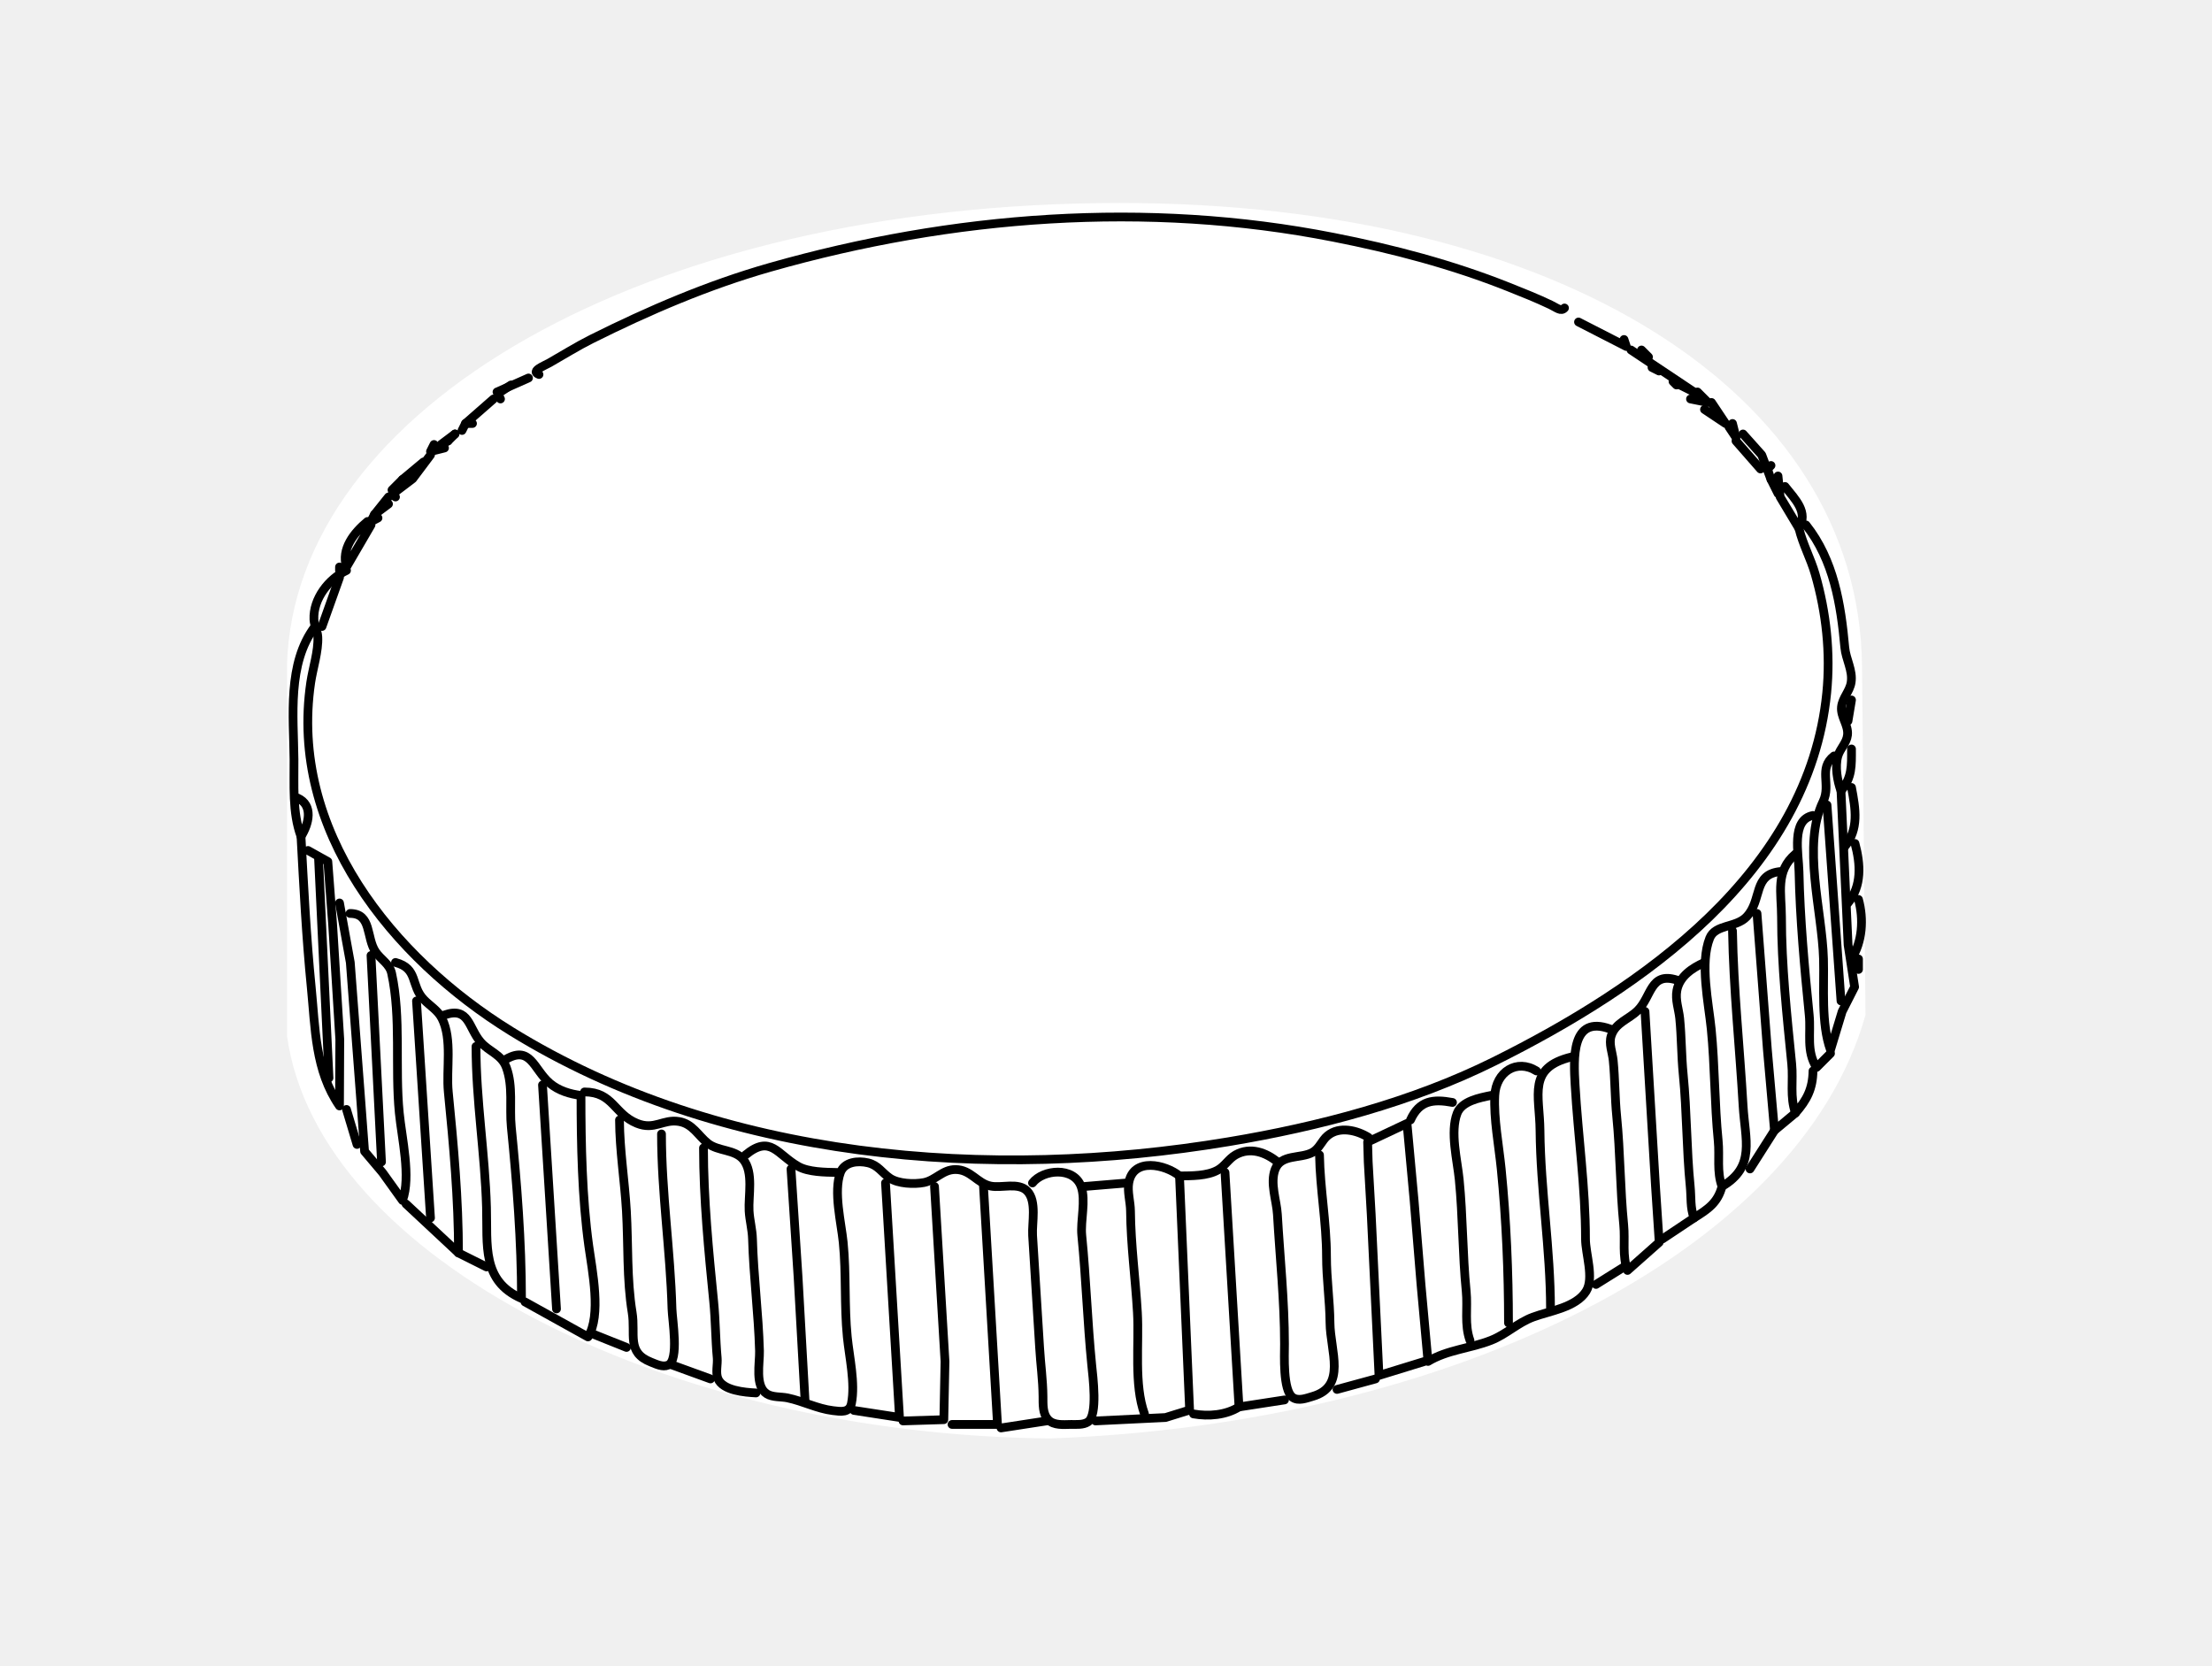
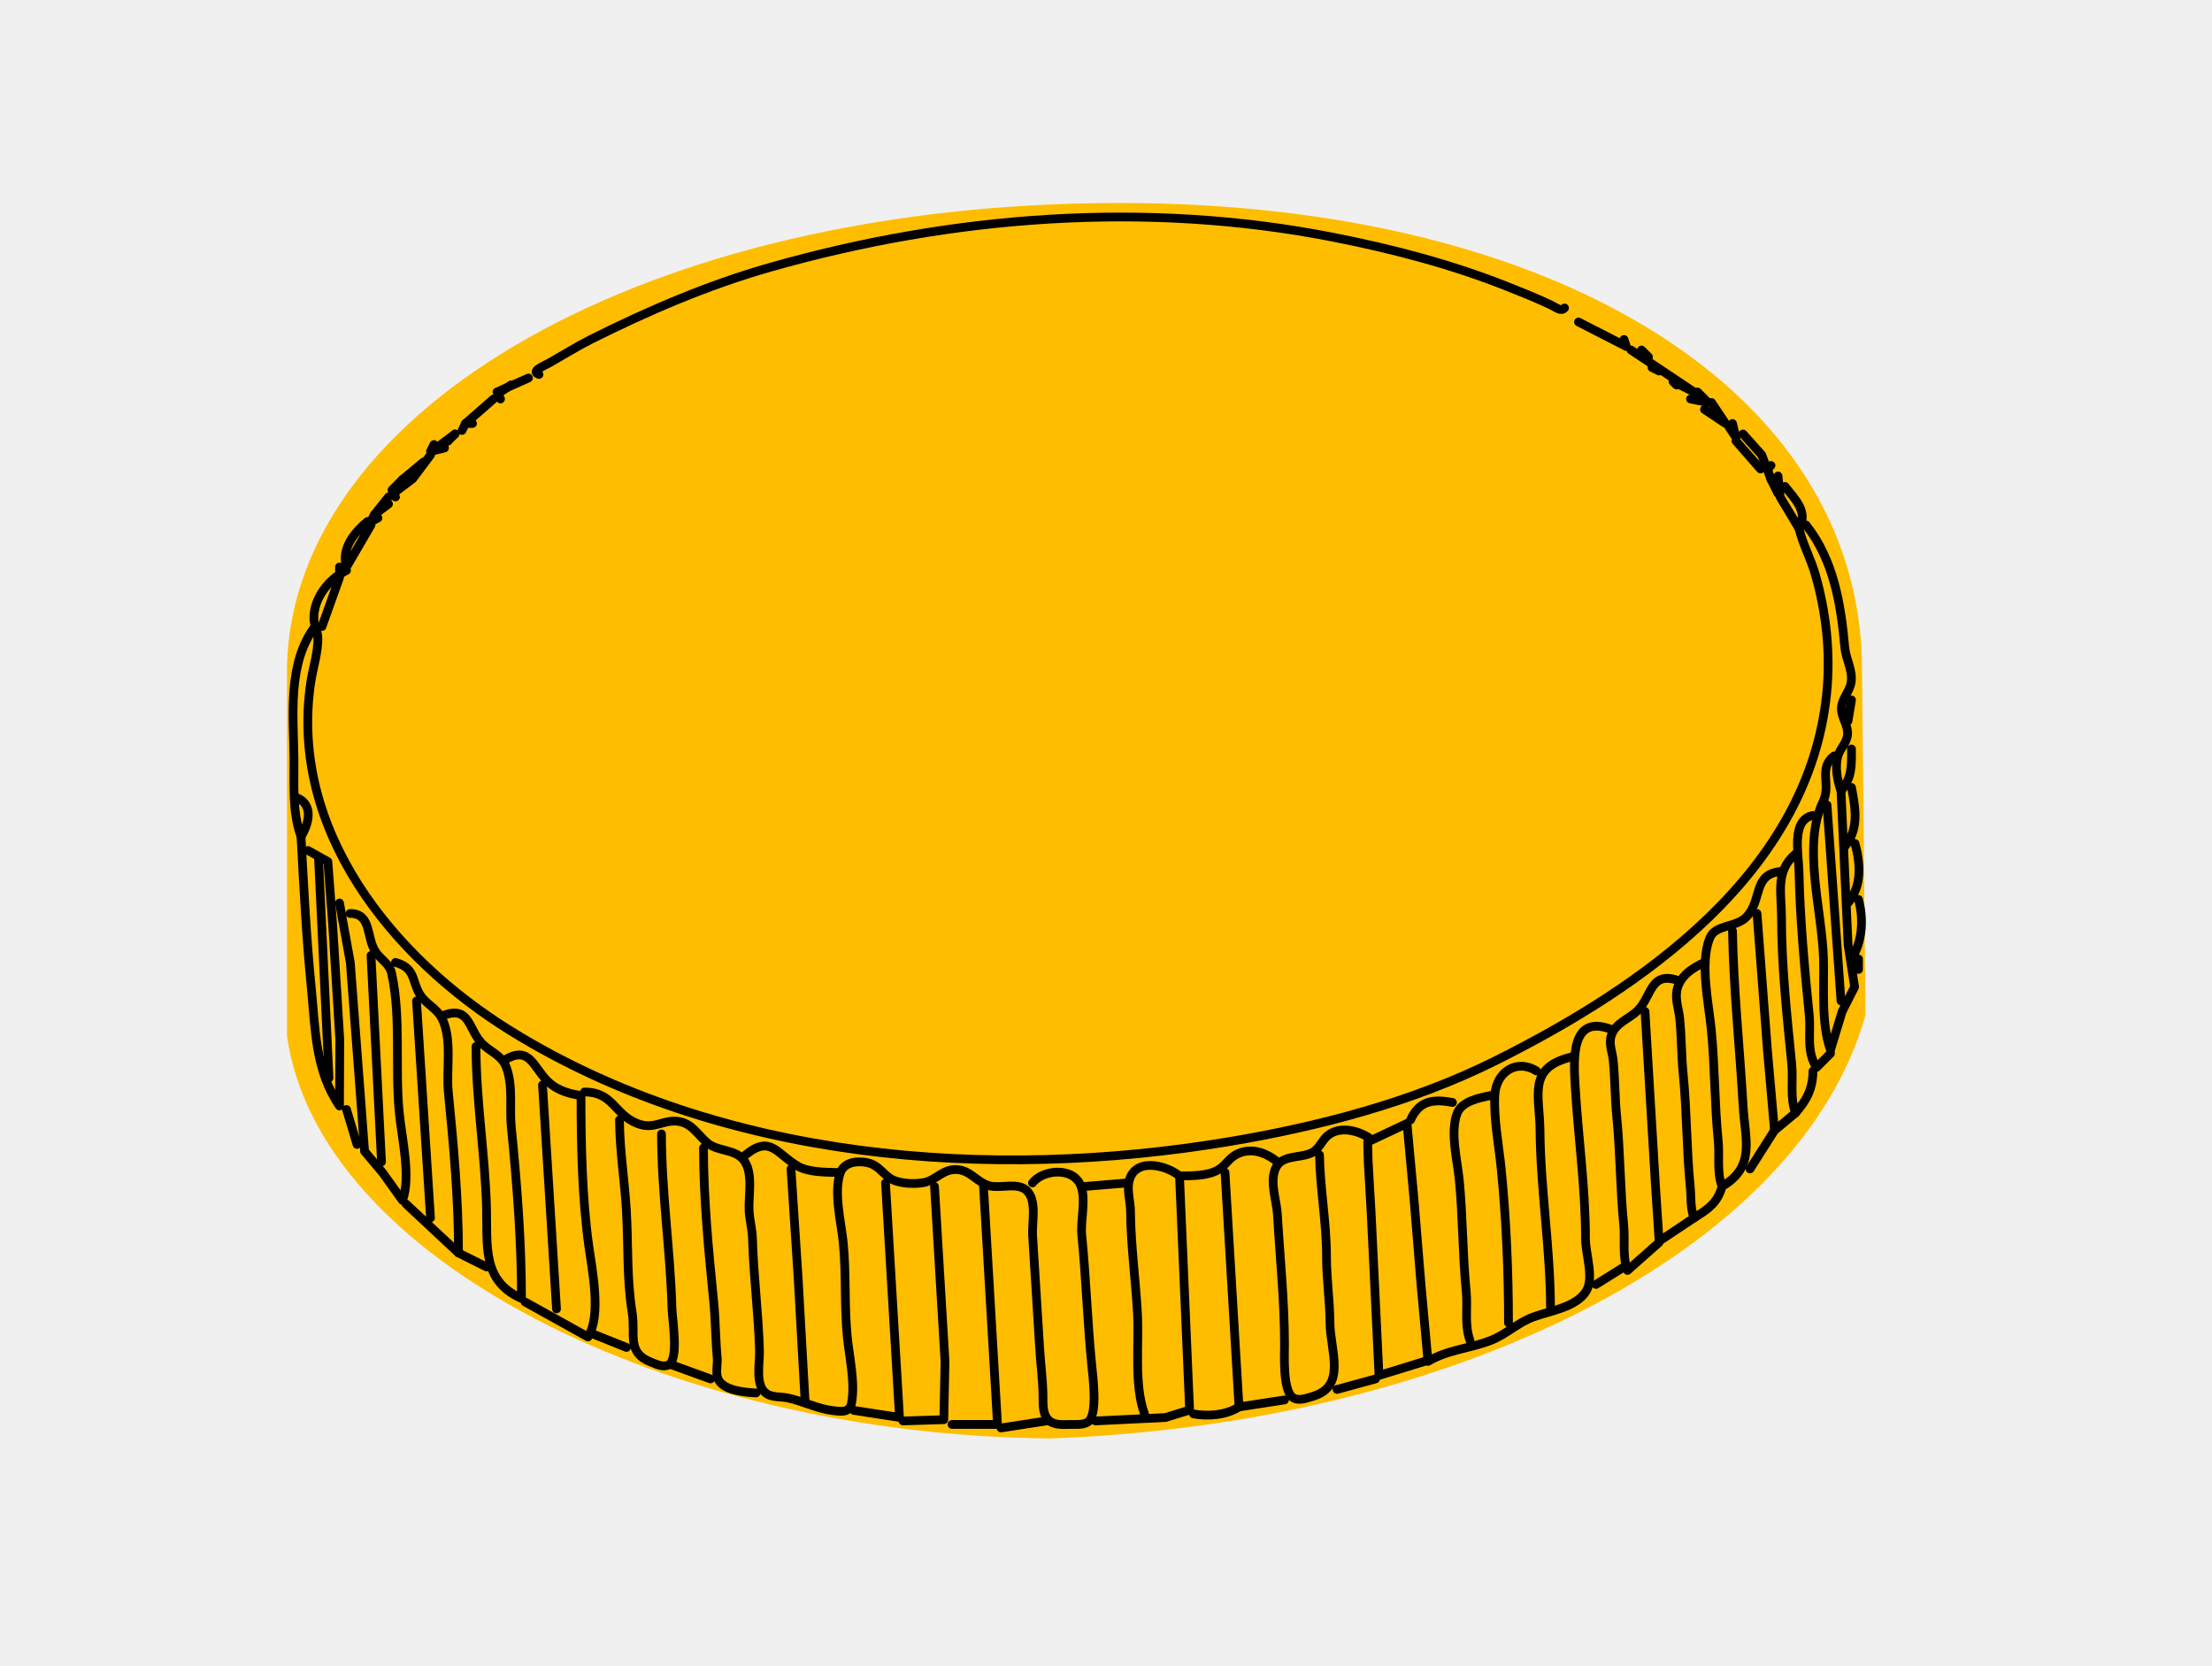
<svg xmlns="http://www.w3.org/2000/svg" width="632" height="476" viewBox="0 0 632 476">
-   <path d="M320 58C445 58 531 112 532 190L533 290C514 358 414 407 300 411C191 410 91 360 82 296L82 190C84 117 184 58 320 58Z" fill="#fff" stroke="none" />
+   <path d="M320 58C445 58 531 112 532 190L533 290C514 358 414 407 300 411C191 410 91 360 82 296L82 190C84 117 184 58 320 58Z" fill="#FFBD00" stroke="none" />
  <g fill="none" stroke="#000" stroke-width="2.5" stroke-linecap="round" stroke-linejoin="round">
    <path d="M154 107C151.43 106.057 155.484 104.528 157 103.667C160.967 101.413 164.924 98.927 169 96.889C185.346 88.716 202.354 81.413 220 76.389C272.074 61.562 327.691 57.316 381 67.805C398.082 71.167 414.797 75.549 431 82C435.039 83.608 439.074 85.213 443 87.083C444.845 87.962 445.982 89.098 447 88" />
    <path d="M451 92L464.667 99L464 97" />
    <path d="M466 100L484 112L480 110" />
    <path d="M469 100L471 102" />
    <path d="M472 105L474 106" />
    <path d="M143 114L142 112L151 108" />
    <path d="M478 109L479 110" />
    <path d="M143 112L146 110" />
    <path d="M485 112L488 115L483 114" />
    <path d="M141 114L133 121L135 121" />
    <path d="M489 115L493 121L487 117" />
    <path d="M132 123L133 121" />
    <path d="M495 121L496 125L494 122" />
    <path d="M128 126L126 127L130 124" />
    <path d="M130 124L128 126" />
    <path d="M498 124L503.361 130L506 137L505 134" />
    <path d="M496 126L503 134" />
    <path d="M124 127L123 129L127 128" />
    <path d="M123 130L117.917 136.778L112 141.278L113 142" />
    <path d="M115 137L121 132" />
    <path d="M506 133L505 134" />
    <path d="M508 136L508.611 142L514 151C516.673 146.288 513.055 142.847 510 139" />
    <path d="M115 137L112 140" />
    <path d="M506 137L508 141" />
    <path d="M111 142L107 147L111 144" />
    <path d="M107 147C105.804 149.242 105.758 149.196 108 148" />
    <path d="M106 150L99 162C97.411 156.889 101.137 152.196 105 149" />
    <path d="M516 150C523.947 160.008 525.976 172.737 527.083 185C527.387 188.367 529.433 191.543 528.889 195C528.487 197.55 526.395 199.427 526.139 202C525.856 204.839 528.163 207.163 527.861 210C527.614 212.318 525.75 213.843 525.111 216C524.214 219.029 524.968 223.177 526 226C529.202 222.112 529 218.866 529 214" />
    <path d="M514 151C515.075 155.489 517.328 159.565 518.611 164C521.78 174.95 523.051 186.603 521.917 198C516.801 249.394 469.078 282.281 427 303.222C403.528 314.904 376.771 321.927 351 326.222C282.875 337.576 205.975 331.679 146 294.611C112.11 273.665 82.533 237.15 88.778 195C89.377 190.956 91.003 186.055 90.806 182C90.721 180.269 89.771 178.732 89.694 177C89.433 171.057 93.969 165.335 99 163" />
    <path d="M97 162L97 163" />
    <path d="M97 165L92 179" />
    <path d="M90 179C82.022 189.549 83.886 204.691 84 217C84.067 224.253 83.466 232.148 86 239C88.282 235.403 89.577 230.032 85 228" />
    <path d="M529 200L528 206" />
    <path d="M526 226L528.028 270L529.889 282L526.333 289L523 300C520.275 292.546 521.222 281.994 521 274C520.618 260.24 514.836 241.451 520.889 229C523.231 224.182 519.431 219.538 524 216" />
    <path d="M529 225C530.164 231.155 531.196 236.905 527 242" />
    <path d="M522 230L526 286" />
    <path d="M523 301L519 305C516.014 300.294 517.448 295.339 516.917 290C515.571 276.478 514.283 262.59 514 249C513.894 243.926 511.71 234.195 518 233" />
    <path d="M86 239C86.783 253.338 87.497 267.737 88.917 282C90.095 293.84 89.993 305.831 97 316L97.083 297L95.028 264L93.667 246.167L88 243" />
    <path d="M530 241C531.589 246.909 532.003 253.139 528 258" />
    <path d="M518 306C517.915 311.045 516.309 314.232 513 318C511.348 313.481 512.39 308.754 511.917 304C510.544 290.21 509 275.867 509 262C509 255.214 507.171 248.89 513 244" />
    <path d="M91 245L94 308" />
    <path d="M495 266C495.279 282.585 497.068 299.408 498.028 316C498.583 325.601 501.687 333.343 492 339C490.454 334.769 491.36 330.45 490.917 326C489.858 315.368 489.974 304.625 488.917 294C488.181 286.606 485.625 275.17 488.5 268.028C490.088 264.083 495.961 265.111 498.972 262C503.622 257.196 500.654 249.599 509 249" />
    <path d="M531 257C532.51 262.616 532.141 269.05 529 274" />
    <path d="M97 258L100.083 275L102.972 313L104.167 328.972L109.278 335.028L115 343C117.454 336.208 114.805 325.25 114.083 318C112.794 305.045 114.668 290.802 111.889 278.083C111.304 275.409 108.796 274.148 107.333 272C104.552 267.915 106.279 261 100 261" />
    <path d="M502 261L504.972 300L507 323L513 318" />
    <path d="M106 273L109 332" />
    <path d="M531 274L531 277" />
    <path d="M113 275C119.548 276.735 117.238 281.57 121.111 285.611C122.861 287.436 125.093 288.651 126.278 291C129.273 296.935 127.446 305.592 128.083 312C129.595 327.184 131 342.712 131 358L116 344" />
    <path d="M492 339C490.778 343.69 487.951 345.527 484 348C482.886 344.951 483.237 342.216 482.917 339C481.858 328.368 481.974 317.625 480.917 307C480.387 301.674 480.446 296.317 479.917 291C479.653 288.356 478.607 285.69 479.111 283C479.873 278.935 483.519 276.551 487 275" />
    <path d="M470 289L473 339L474.056 354.972L465 363C463.454 358.769 464.36 354.45 463.917 350C462.891 339.698 462.941 329.293 461.917 319C461.387 313.674 461.446 308.317 460.917 303C460.689 300.717 459.621 298.291 460.333 296C461.507 292.222 465.343 291.267 467.889 288.75C471.9 284.785 471.48 277.662 479 280" />
    <path d="M119 286L123 348" />
    <path d="M127 290C134.069 287.565 133.807 293.671 137.333 297.75C139.716 300.505 143.295 301.261 144.667 305C146.66 310.435 145.526 316.401 146.083 322C147.696 338.197 149 354.687 149 371C137.613 365.977 139.3 355.812 139 345C138.574 329.677 136 314.359 136 299" />
    <path d="M407 389L394 393L391.778 347L390.917 332L390.75 326.306L402 321L404.028 343L406 367L408 389C413.531 385.653 420.013 385.328 426 382.972C430.315 381.274 433.607 377.971 438 376.333C442.724 374.573 450.304 373.581 453.194 368.917C455.521 365.162 453 358.277 453 354C453 339.346 450.873 324.61 450.028 310C449.596 302.544 448.885 289.937 460 294" />
    <path d="M144 303C151.617 298.199 152.38 305.519 157.111 309.528C159.583 311.622 162.884 312.62 166 313C166 326.975 166.301 342.167 168.222 356C169.211 363.12 171.864 375.91 168 382L150 372" />
    <path d="M443 374C443 356.989 440.158 340.026 440 323C439.906 312.827 436.332 305.087 449 302" />
    <path d="M431 378C431 363.475 430.354 348.443 428.917 334C428.251 327.315 426.744 319.663 427.083 313C427.428 306.233 433.393 302.466 439 306" />
    <path d="M155 310L159 374" />
    <path d="M167 312C175.203 312.034 175.388 318.293 182 320.972C187.018 323.005 189.438 319.684 194 320.444C197.899 321.094 199.434 324.433 202.222 326.667C205.12 328.988 209.919 328.354 212.361 331.306C215.369 334.94 213.777 341.668 214.028 346C214.184 348.701 214.925 351.284 215 354C215.297 364.697 216.704 375.34 217 386C217.096 389.472 215.616 396.092 219.111 398.278C220.753 399.304 223.156 399.033 225 399.417C229.449 400.343 233.478 402.51 238 403.056C240.213 403.323 242.732 403.759 243.278 400.972C244.408 395.197 242.659 387.782 242.083 382C241.193 373.056 241.807 363.944 240.917 355C240.359 349.394 238.084 340.48 240.111 335.028C241.268 331.917 245.182 331.585 248 332.25C250.883 332.93 251.951 335.048 254.222 336.611C256.591 338.241 261.194 338.428 263.972 337.889C267.336 337.236 269.293 334.167 273 334.167C277.366 334.167 279.183 338.095 283.028 338.889C286.197 339.543 290.975 337.708 293.5 340.333C296.28 343.225 294.818 349.378 295.028 353L297.028 385C297.301 389.713 297.956 394.233 298 399C298.02 401.194 297.843 403.943 299.5 405.667C301.128 407.36 303.87 407.02 306 407C307.543 406.986 309.503 407.189 310.861 406.278C313.715 404.363 312.242 393.272 311.917 390C310.691 377.688 310.309 365.312 309.083 353C308.663 348.778 310.319 342.993 308.889 339.028C306.81 333.263 297.982 334.129 295 338" />
    <path d="M420 383C418.348 378.481 419.39 373.754 418.917 369C417.858 358.368 417.974 347.625 416.917 337C416.371 331.52 414.269 323.437 416.333 318.083C417.677 314.599 422.775 313.664 426 313" />
    <path d="M403 320C405.527 314.445 409.427 313.97 415 315" />
    <path d="M99 317L102 327" />
    <path d="M177 320C177.036 328.648 178.473 337.375 178.972 346C179.527 355.581 179.055 365.529 180.611 375C181.646 381.295 178.932 386.433 186 389.194C187.454 389.762 189.299 390.718 190.889 390.056C194.086 388.723 192.088 377.172 192 374C191.537 357.321 189 340.741 189 324" />
    <path d="M377 330C377.162 339.651 379 349.333 379 359C379 365.384 379.941 371.599 380 378C380.074 385.971 384.84 396.169 375 399C373.302 399.489 370.983 400.45 369.333 399.278C366.484 397.252 367 387.24 367 384C367 371.744 365.681 359.255 364.972 347C364.741 342.998 362.796 338.037 364.333 334.083C366.038 329.698 371.659 331.115 374.972 329.278C377.017 328.144 377.601 325.925 379.306 324.5C382.672 321.686 387.77 322.951 391 325" />
    <path d="M507 323L500 334" />
    <path d="M213 330C220.2 324.071 221.974 329.838 228.083 333.278C230.976 334.907 235.748 334.945 239 335" />
    <path d="M201 328C201 342.588 202.474 357.504 203.917 372C204.445 377.304 204.425 382.687 204.917 388C205.085 389.821 204.415 392.166 205.111 393.889C206.508 397.348 212.842 397.841 216 398" />
    <path d="M313 406L333 405.028L339.889 402.889L339.028 383L337 336C340.434 335.957 344.894 336.038 347.972 334.306C349.966 333.184 351.088 331.047 353.083 329.944C357.249 327.642 361.701 329.283 365 332" />
    <path d="M327 404C323.945 395.644 325.49 383.945 324.972 375C324.412 365.323 323.09 355.726 323 346C322.976 343.422 322.077 340.53 322.5 338C323.739 330.586 333.024 332.726 337 336" />
    <path d="M226 334L228.028 365L230 400" />
    <path d="M350 335L354 402L367 400" />
    <path d="M253 338L257 405L244 403" />
    <path d="M310 339L322 338" />
    <path d="M267 339L270 389L269.667 405.639L258 406" />
    <path d="M281 339L285 407L272 407" />
    <path d="M484 348L475 354" />
    <path d="M131 358L139 362" />
    <path d="M464 362L456 367" />
    <path d="M169 381L179 385" />
    <path d="M192 390L203 394" />
    <path d="M382 397L393 394" />
    <path d="M354 402C350.286 404.356 345.28 404.755 341 404" />
    <path d="M299 406L286 408" />
  </g>
</svg>
